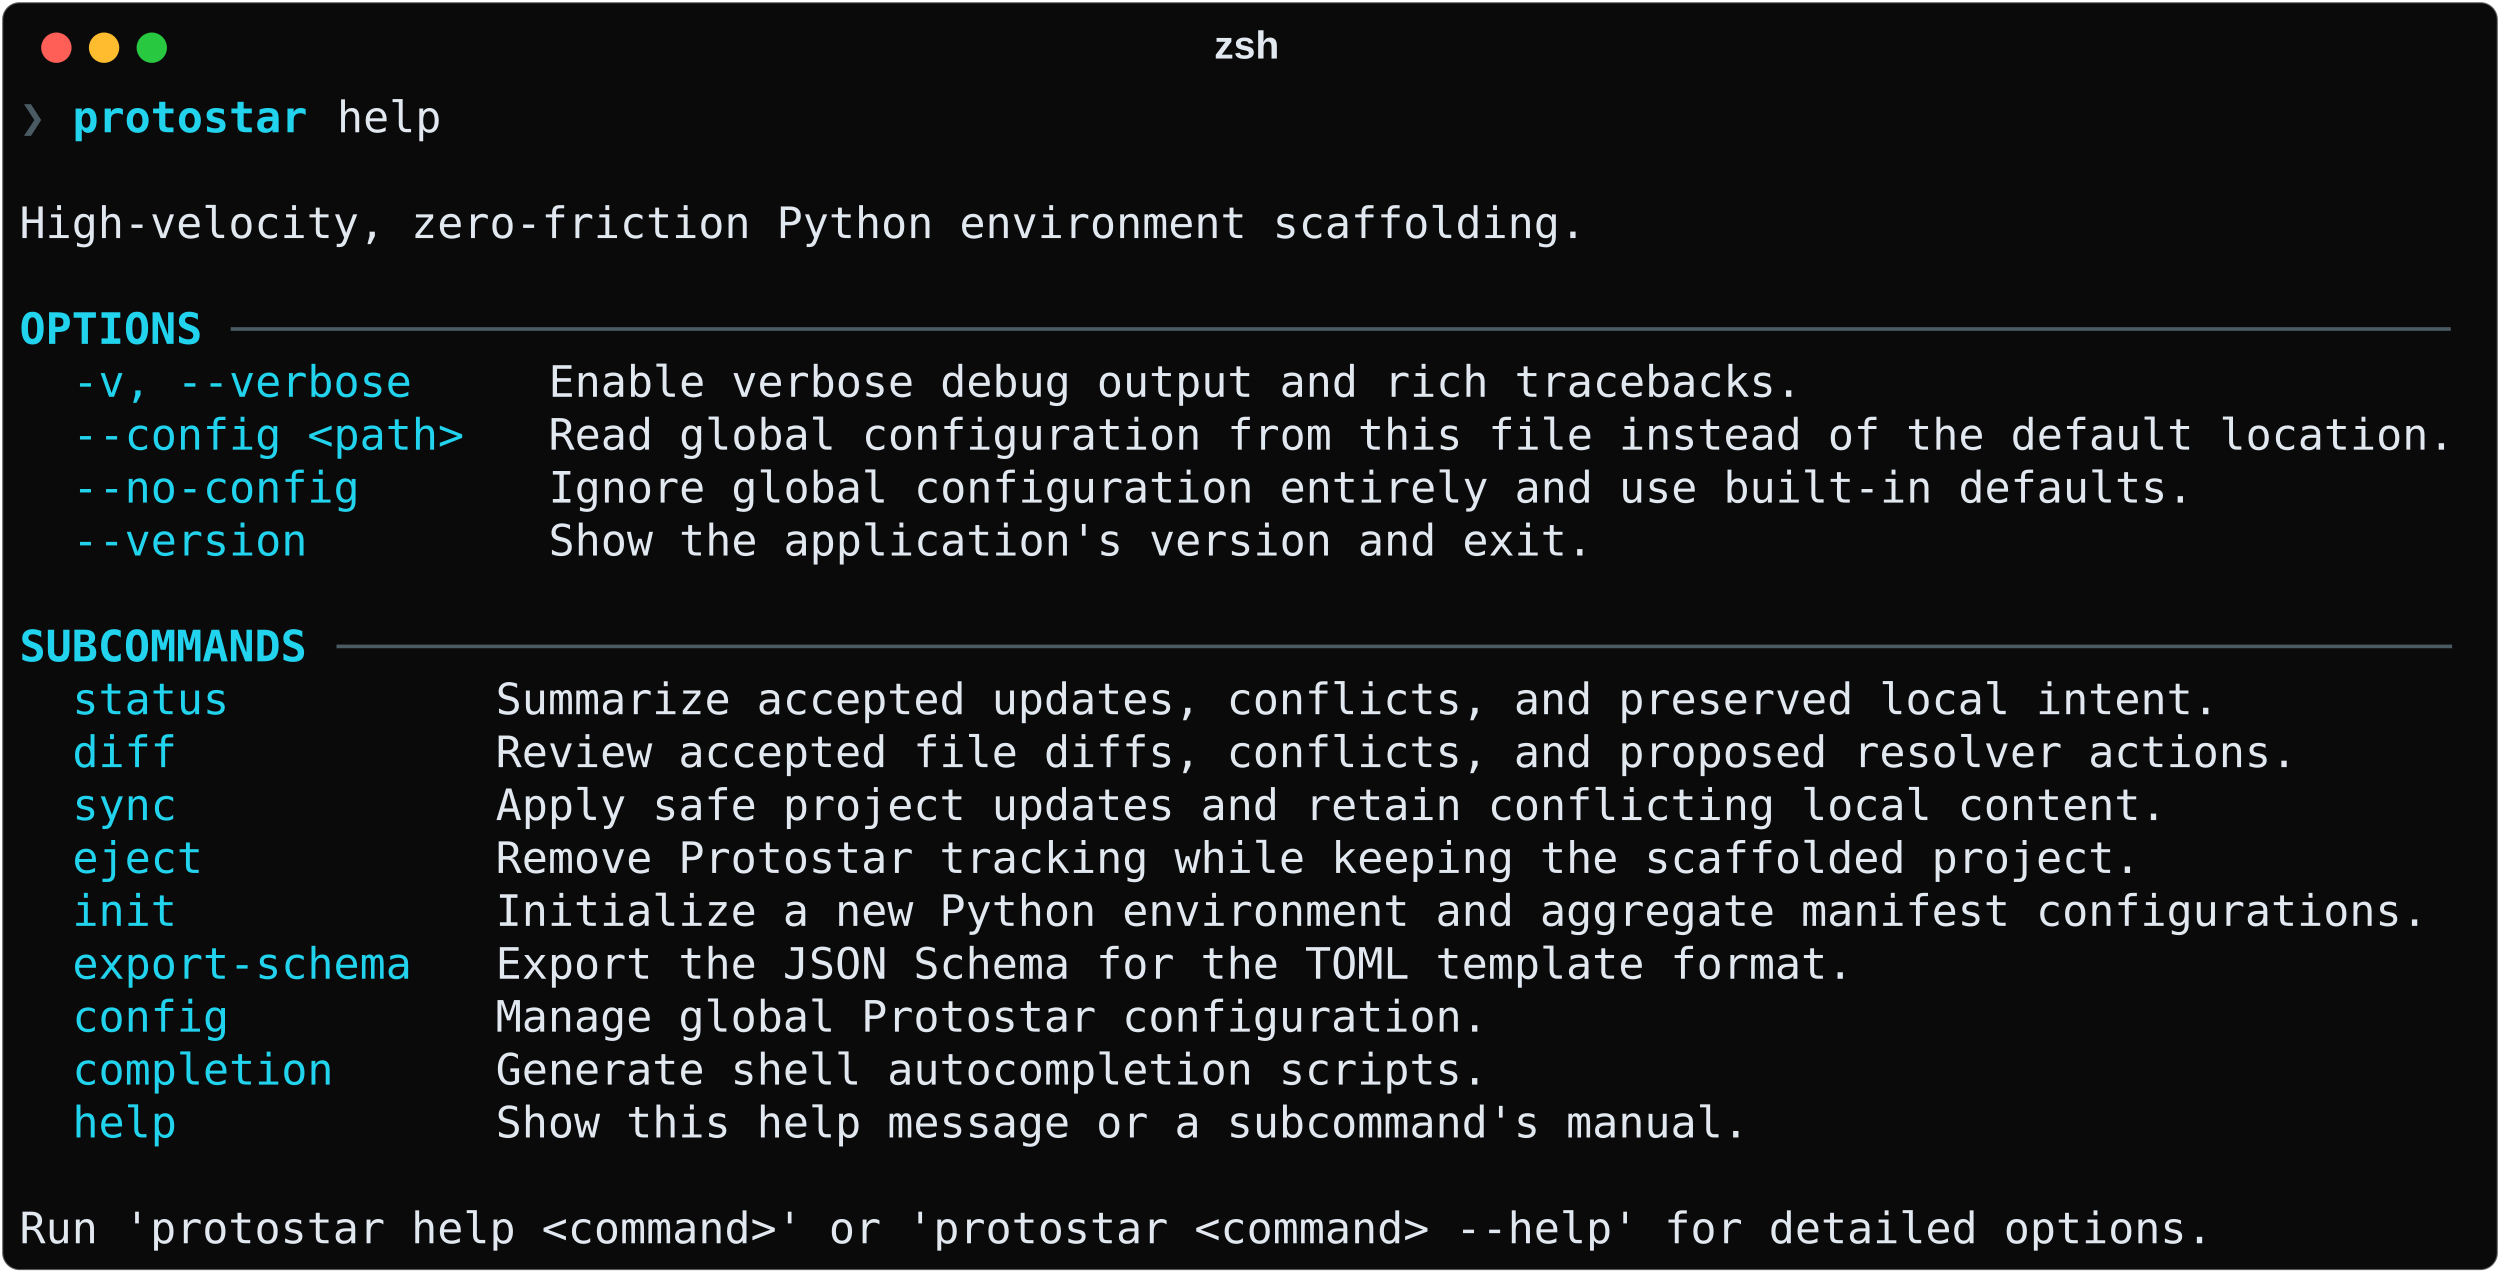
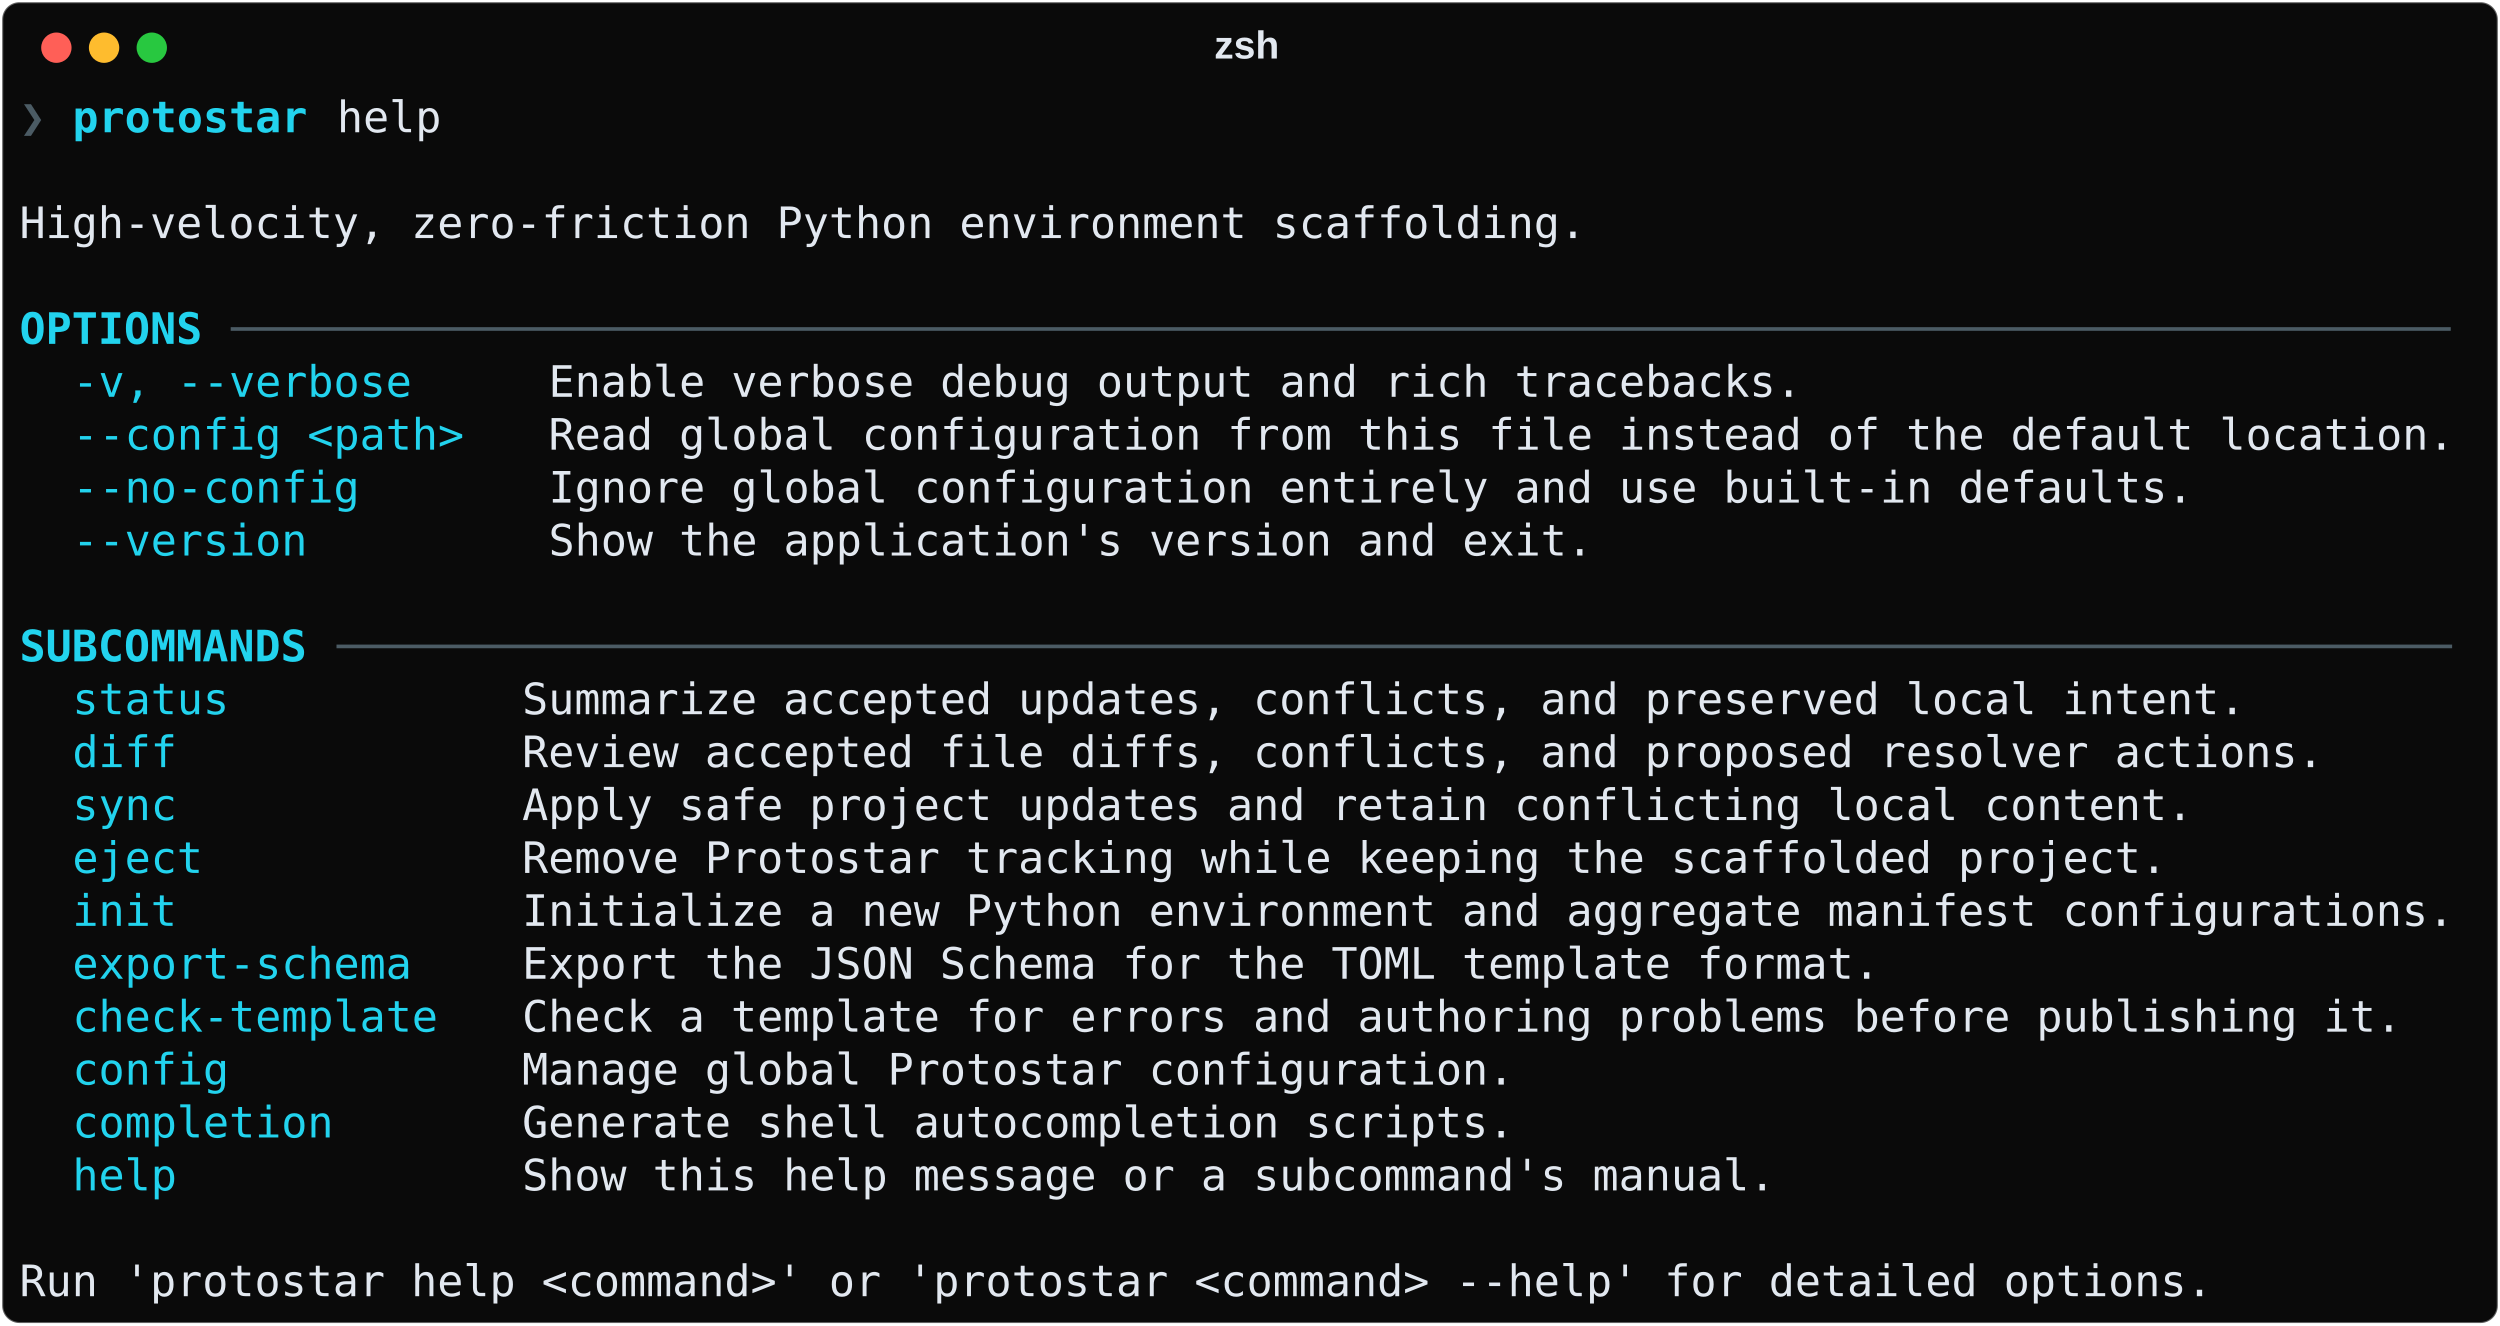
- <svg xmlns="http://www.w3.org/2000/svg" class="rich-terminal" viewBox="0 0 1153 586.8">
+ <svg xmlns="http://www.w3.org/2000/svg" class="rich-terminal" viewBox="0 0 1153 611.2">
  <style>

    @font-face {
        font-family: "Fira Code";
        src: local("FiraCode-Regular"),
                url("https://cdnjs.cloudflare.com/ajax/libs/firacode/6.2.0/woff2/FiraCode-Regular.woff2") format("woff2"),
                url("https://cdnjs.cloudflare.com/ajax/libs/firacode/6.2.0/woff/FiraCode-Regular.woff") format("woff");
        font-style: normal;
        font-weight: 400;
    }
    @font-face {
        font-family: "Fira Code";
        src: local("FiraCode-Bold"),
                url("https://cdnjs.cloudflare.com/ajax/libs/firacode/6.2.0/woff2/FiraCode-Bold.woff2") format("woff2"),
                url("https://cdnjs.cloudflare.com/ajax/libs/firacode/6.2.0/woff/FiraCode-Bold.woff") format("woff");
        font-style: bold;
        font-weight: 700;
    }

    .cli_help-matrix {
        font-family: Fira Code, monospace;
        font-size: 20px;
        line-height: 24.4px;
        font-variant-east-asian: full-width;
    }

    .cli_help-title {
        font-size: 18px;
        font-weight: bold;
        font-family: arial;
    }

    .cli_help-r1 { fill: #4b5b64 }
.cli_help-r2 { fill: #22d3ee;font-weight: bold }
.cli_help-r3 { fill: #e2e8f0 }
.cli_help-r4 { fill: #22d3ee }
    </style>
  <defs>
    <clipPath id="cli_help-clip-terminal">
-       <rect x="0" y="0" width="1133.6" height="535.8" />
+       <rect x="0" y="0" width="1133.6" height="560.2" />
    </clipPath>
    <clipPath id="cli_help-line-0">
      <rect x="0" y="1.5" width="1134.6" height="24.65" />
    </clipPath>
    <clipPath id="cli_help-line-1">
      <rect x="0" y="25.9" width="1134.6" height="24.65" />
    </clipPath>
    <clipPath id="cli_help-line-2">
      <rect x="0" y="50.3" width="1134.6" height="24.65" />
    </clipPath>
    <clipPath id="cli_help-line-3">
      <rect x="0" y="74.7" width="1134.6" height="24.65" />
    </clipPath>
    <clipPath id="cli_help-line-4">
      <rect x="0" y="99.1" width="1134.6" height="24.65" />
    </clipPath>
    <clipPath id="cli_help-line-5">
      <rect x="0" y="123.5" width="1134.6" height="24.65" />
    </clipPath>
    <clipPath id="cli_help-line-6">
      <rect x="0" y="147.9" width="1134.6" height="24.65" />
    </clipPath>
    <clipPath id="cli_help-line-7">
      <rect x="0" y="172.3" width="1134.6" height="24.65" />
    </clipPath>
    <clipPath id="cli_help-line-8">
      <rect x="0" y="196.7" width="1134.6" height="24.65" />
    </clipPath>
    <clipPath id="cli_help-line-9">
      <rect x="0" y="221.1" width="1134.6" height="24.65" />
    </clipPath>
    <clipPath id="cli_help-line-10">
      <rect x="0" y="245.5" width="1134.6" height="24.65" />
    </clipPath>
    <clipPath id="cli_help-line-11">
      <rect x="0" y="269.9" width="1134.6" height="24.65" />
    </clipPath>
    <clipPath id="cli_help-line-12">
      <rect x="0" y="294.3" width="1134.6" height="24.65" />
    </clipPath>
    <clipPath id="cli_help-line-13">
      <rect x="0" y="318.7" width="1134.6" height="24.65" />
    </clipPath>
    <clipPath id="cli_help-line-14">
      <rect x="0" y="343.1" width="1134.6" height="24.65" />
    </clipPath>
    <clipPath id="cli_help-line-15">
      <rect x="0" y="367.5" width="1134.6" height="24.65" />
    </clipPath>
    <clipPath id="cli_help-line-16">
      <rect x="0" y="391.9" width="1134.6" height="24.65" />
    </clipPath>
    <clipPath id="cli_help-line-17">
      <rect x="0" y="416.3" width="1134.6" height="24.65" />
    </clipPath>
    <clipPath id="cli_help-line-18">
      <rect x="0" y="440.7" width="1134.6" height="24.65" />
    </clipPath>
    <clipPath id="cli_help-line-19">
      <rect x="0" y="465.1" width="1134.6" height="24.65" />
    </clipPath>
    <clipPath id="cli_help-line-20">
      <rect x="0" y="489.5" width="1134.6" height="24.65" />
    </clipPath>
+     <clipPath id="cli_help-line-21">
+       <rect x="0" y="513.9" width="1134.6" height="24.65" />
+     </clipPath>
  </defs>
-   <rect fill="#0a0a0a" stroke="rgba(255,255,255,0.35)" stroke-width="1" x="1" y="1" width="1151" height="584.8" rx="8" />
+   <rect fill="#0a0a0a" stroke="rgba(255,255,255,0.35)" stroke-width="1" x="1" y="1" width="1151" height="609.2" rx="8" />
  <text class="cli_help-title" fill="#e2e8f0" text-anchor="middle" x="575" y="27">zsh</text>
  <g transform="translate(26,22)">
    <circle cx="0" cy="0" r="7" fill="#ff5f57" />
    <circle cx="22" cy="0" r="7" fill="#febc2e" />
    <circle cx="44" cy="0" r="7" fill="#28c840" />
  </g>
  <g transform="translate(9, 41)" clip-path="url(#cli_help-clip-terminal)">
    <g class="cli_help-matrix">
      <text class="cli_help-r1" x="0" y="20" textLength="24.4" clip-path="url(#cli_help-line-0)">❯ </text>
      <text class="cli_help-r2" x="24.4" y="20" textLength="122" clip-path="url(#cli_help-line-0)">protostar </text>
      <text class="cli_help-r3" x="146.4" y="20" textLength="48.8" clip-path="url(#cli_help-line-0)">help</text>
      <text class="cli_help-r3" x="1134.6" y="20" textLength="12.2" clip-path="url(#cli_help-line-0)">
</text>
      <text class="cli_help-r3" x="1134.6" y="44.4" textLength="12.2" clip-path="url(#cli_help-line-1)">
</text>
      <text class="cli_help-r3" x="0" y="68.8" textLength="732" clip-path="url(#cli_help-line-2)">High-velocity, zero-friction Python environment scaffolding.</text>
      <text class="cli_help-r3" x="1134.6" y="68.8" textLength="12.2" clip-path="url(#cli_help-line-2)">
</text>
      <text class="cli_help-r3" x="1134.6" y="93.2" textLength="12.2" clip-path="url(#cli_help-line-3)">
</text>
      <text class="cli_help-r2" x="0" y="117.6" textLength="85.4" clip-path="url(#cli_help-line-4)">OPTIONS</text>
      <text class="cli_help-r1" x="97.6" y="117.6" textLength="1037" clip-path="url(#cli_help-line-4)">─────────────────────────────────────────────────────────────────────────────────────</text>
      <text class="cli_help-r3" x="1134.6" y="117.6" textLength="12.2" clip-path="url(#cli_help-line-4)">
</text>
      <text class="cli_help-r4" x="24.4" y="142" textLength="183" clip-path="url(#cli_help-line-5)">-v, --verbose  </text>
      <text class="cli_help-r3" x="244" y="142" textLength="890.6" clip-path="url(#cli_help-line-5)">Enable verbose debug output and rich tracebacks.                         </text>
      <text class="cli_help-r3" x="1134.6" y="142" textLength="12.2" clip-path="url(#cli_help-line-5)">
</text>
      <text class="cli_help-r4" x="24.4" y="166.4" textLength="183" clip-path="url(#cli_help-line-6)">--config &lt;path&gt;</text>
      <text class="cli_help-r3" x="244" y="166.4" textLength="890.6" clip-path="url(#cli_help-line-6)">Read global configuration from this file instead of the default location.</text>
      <text class="cli_help-r3" x="1134.6" y="166.4" textLength="12.2" clip-path="url(#cli_help-line-6)">
</text>
      <text class="cli_help-r4" x="24.4" y="190.8" textLength="183" clip-path="url(#cli_help-line-7)">--no-config    </text>
      <text class="cli_help-r3" x="244" y="190.8" textLength="890.6" clip-path="url(#cli_help-line-7)">Ignore global configuration entirely and use built-in defaults.          </text>
      <text class="cli_help-r3" x="1134.6" y="190.8" textLength="12.2" clip-path="url(#cli_help-line-7)">
</text>
      <text class="cli_help-r4" x="24.4" y="215.2" textLength="183" clip-path="url(#cli_help-line-8)">--version      </text>
      <text class="cli_help-r3" x="244" y="215.2" textLength="890.6" clip-path="url(#cli_help-line-8)">Show the application's version and exit.                                 </text>
      <text class="cli_help-r3" x="1134.6" y="215.2" textLength="12.2" clip-path="url(#cli_help-line-8)">
</text>
      <text class="cli_help-r3" x="1134.6" y="239.6" textLength="12.2" clip-path="url(#cli_help-line-9)">
</text>
      <text class="cli_help-r2" x="0" y="264" textLength="134.2" clip-path="url(#cli_help-line-10)">SUBCOMMANDS</text>
      <text class="cli_help-r1" x="146.4" y="264" textLength="988.2" clip-path="url(#cli_help-line-10)">─────────────────────────────────────────────────────────────────────────────────</text>
      <text class="cli_help-r3" x="1134.6" y="264" textLength="12.2" clip-path="url(#cli_help-line-10)">
</text>
-       <text class="cli_help-r4" x="24.4" y="288.4" textLength="158.6" clip-path="url(#cli_help-line-11)">status       </text>
-       <text class="cli_help-r3" x="219.6" y="288.4" textLength="902.8" clip-path="url(#cli_help-line-11)">Summarize accepted updates, conflicts, and preserved local intent.        </text>
+       <text class="cli_help-r4" x="24.4" y="288.4" textLength="170.8" clip-path="url(#cli_help-line-11)">status        </text>
+       <text class="cli_help-r3" x="231.8" y="288.4" textLength="902.8" clip-path="url(#cli_help-line-11)">Summarize accepted updates, conflicts, and preserved local intent.        </text>
      <text class="cli_help-r3" x="1134.6" y="288.4" textLength="12.2" clip-path="url(#cli_help-line-11)">
</text>
-       <text class="cli_help-r4" x="24.4" y="312.8" textLength="158.6" clip-path="url(#cli_help-line-12)">diff         </text>
-       <text class="cli_help-r3" x="219.6" y="312.8" textLength="902.8" clip-path="url(#cli_help-line-12)">Review accepted file diffs, conflicts, and proposed resolver actions.     </text>
+       <text class="cli_help-r4" x="24.4" y="312.8" textLength="170.8" clip-path="url(#cli_help-line-12)">diff          </text>
+       <text class="cli_help-r3" x="231.8" y="312.8" textLength="902.8" clip-path="url(#cli_help-line-12)">Review accepted file diffs, conflicts, and proposed resolver actions.     </text>
      <text class="cli_help-r3" x="1134.6" y="312.8" textLength="12.2" clip-path="url(#cli_help-line-12)">
</text>
-       <text class="cli_help-r4" x="24.4" y="337.2" textLength="158.6" clip-path="url(#cli_help-line-13)">sync         </text>
-       <text class="cli_help-r3" x="219.6" y="337.2" textLength="902.8" clip-path="url(#cli_help-line-13)">Apply safe project updates and retain conflicting local content.          </text>
+       <text class="cli_help-r4" x="24.4" y="337.2" textLength="170.8" clip-path="url(#cli_help-line-13)">sync          </text>
+       <text class="cli_help-r3" x="231.8" y="337.2" textLength="902.8" clip-path="url(#cli_help-line-13)">Apply safe project updates and retain conflicting local content.          </text>
      <text class="cli_help-r3" x="1134.6" y="337.2" textLength="12.2" clip-path="url(#cli_help-line-13)">
</text>
-       <text class="cli_help-r4" x="24.4" y="361.6" textLength="158.6" clip-path="url(#cli_help-line-14)">eject        </text>
-       <text class="cli_help-r3" x="219.6" y="361.6" textLength="902.8" clip-path="url(#cli_help-line-14)">Remove Protostar tracking while keeping the scaffolded project.           </text>
+       <text class="cli_help-r4" x="24.4" y="361.6" textLength="170.8" clip-path="url(#cli_help-line-14)">eject         </text>
+       <text class="cli_help-r3" x="231.8" y="361.6" textLength="902.8" clip-path="url(#cli_help-line-14)">Remove Protostar tracking while keeping the scaffolded project.           </text>
      <text class="cli_help-r3" x="1134.6" y="361.6" textLength="12.2" clip-path="url(#cli_help-line-14)">
</text>
-       <text class="cli_help-r4" x="24.4" y="386" textLength="158.6" clip-path="url(#cli_help-line-15)">init         </text>
-       <text class="cli_help-r3" x="219.6" y="386" textLength="902.8" clip-path="url(#cli_help-line-15)">Initialize a new Python environment and aggregate manifest configurations.</text>
+       <text class="cli_help-r4" x="24.4" y="386" textLength="170.8" clip-path="url(#cli_help-line-15)">init          </text>
+       <text class="cli_help-r3" x="231.8" y="386" textLength="902.8" clip-path="url(#cli_help-line-15)">Initialize a new Python environment and aggregate manifest configurations.</text>
      <text class="cli_help-r3" x="1134.6" y="386" textLength="12.2" clip-path="url(#cli_help-line-15)">
</text>
-       <text class="cli_help-r4" x="24.4" y="410.4" textLength="158.6" clip-path="url(#cli_help-line-16)">export-schema</text>
-       <text class="cli_help-r3" x="219.6" y="410.4" textLength="902.8" clip-path="url(#cli_help-line-16)">Export the JSON Schema for the TOML template format.                      </text>
+       <text class="cli_help-r4" x="24.4" y="410.4" textLength="170.8" clip-path="url(#cli_help-line-16)">export-schema </text>
+       <text class="cli_help-r3" x="231.8" y="410.4" textLength="902.8" clip-path="url(#cli_help-line-16)">Export the JSON Schema for the TOML template format.                      </text>
      <text class="cli_help-r3" x="1134.6" y="410.4" textLength="12.2" clip-path="url(#cli_help-line-16)">
</text>
-       <text class="cli_help-r4" x="24.4" y="434.8" textLength="158.6" clip-path="url(#cli_help-line-17)">config       </text>
-       <text class="cli_help-r3" x="219.6" y="434.8" textLength="902.8" clip-path="url(#cli_help-line-17)">Manage global Protostar configuration.                                    </text>
+       <text class="cli_help-r4" x="24.4" y="434.8" textLength="170.8" clip-path="url(#cli_help-line-17)">check-template</text>
+       <text class="cli_help-r3" x="231.8" y="434.8" textLength="902.8" clip-path="url(#cli_help-line-17)">Check a template for errors and authoring problems before publishing it.  </text>
      <text class="cli_help-r3" x="1134.6" y="434.8" textLength="12.2" clip-path="url(#cli_help-line-17)">
</text>
-       <text class="cli_help-r4" x="24.4" y="459.2" textLength="158.6" clip-path="url(#cli_help-line-18)">completion   </text>
-       <text class="cli_help-r3" x="219.6" y="459.2" textLength="902.8" clip-path="url(#cli_help-line-18)">Generate shell autocompletion scripts.                                    </text>
+       <text class="cli_help-r4" x="24.4" y="459.2" textLength="170.8" clip-path="url(#cli_help-line-18)">config        </text>
+       <text class="cli_help-r3" x="231.8" y="459.2" textLength="902.8" clip-path="url(#cli_help-line-18)">Manage global Protostar configuration.                                    </text>
      <text class="cli_help-r3" x="1134.6" y="459.2" textLength="12.2" clip-path="url(#cli_help-line-18)">
</text>
-       <text class="cli_help-r4" x="24.4" y="483.6" textLength="158.6" clip-path="url(#cli_help-line-19)">help         </text>
-       <text class="cli_help-r3" x="219.6" y="483.6" textLength="902.8" clip-path="url(#cli_help-line-19)">Show this help message or a subcommand's manual.                          </text>
+       <text class="cli_help-r4" x="24.4" y="483.6" textLength="170.8" clip-path="url(#cli_help-line-19)">completion    </text>
+       <text class="cli_help-r3" x="231.8" y="483.6" textLength="902.8" clip-path="url(#cli_help-line-19)">Generate shell autocompletion scripts.                                    </text>
      <text class="cli_help-r3" x="1134.6" y="483.6" textLength="12.2" clip-path="url(#cli_help-line-19)">
</text>
+       <text class="cli_help-r4" x="24.4" y="508" textLength="170.8" clip-path="url(#cli_help-line-20)">help          </text>
+       <text class="cli_help-r3" x="231.8" y="508" textLength="902.8" clip-path="url(#cli_help-line-20)">Show this help message or a subcommand's manual.                          </text>
      <text class="cli_help-r3" x="1134.6" y="508" textLength="12.2" clip-path="url(#cli_help-line-20)">
</text>
-       <text class="cli_help-r3" x="0" y="532.4" textLength="1024.8" clip-path="url(#cli_help-line-21)">Run 'protostar help &lt;command&gt;' or 'protostar &lt;command&gt; --help' for detailed options.</text>
      <text class="cli_help-r3" x="1134.6" y="532.4" textLength="12.2" clip-path="url(#cli_help-line-21)">
+ </text>
+       <text class="cli_help-r3" x="0" y="556.8" textLength="1024.8" clip-path="url(#cli_help-line-22)">Run 'protostar help &lt;command&gt;' or 'protostar &lt;command&gt; --help' for detailed options.</text>
+       <text class="cli_help-r3" x="1134.6" y="556.8" textLength="12.2" clip-path="url(#cli_help-line-22)">
</text>
    </g>
  </g>
</svg>
